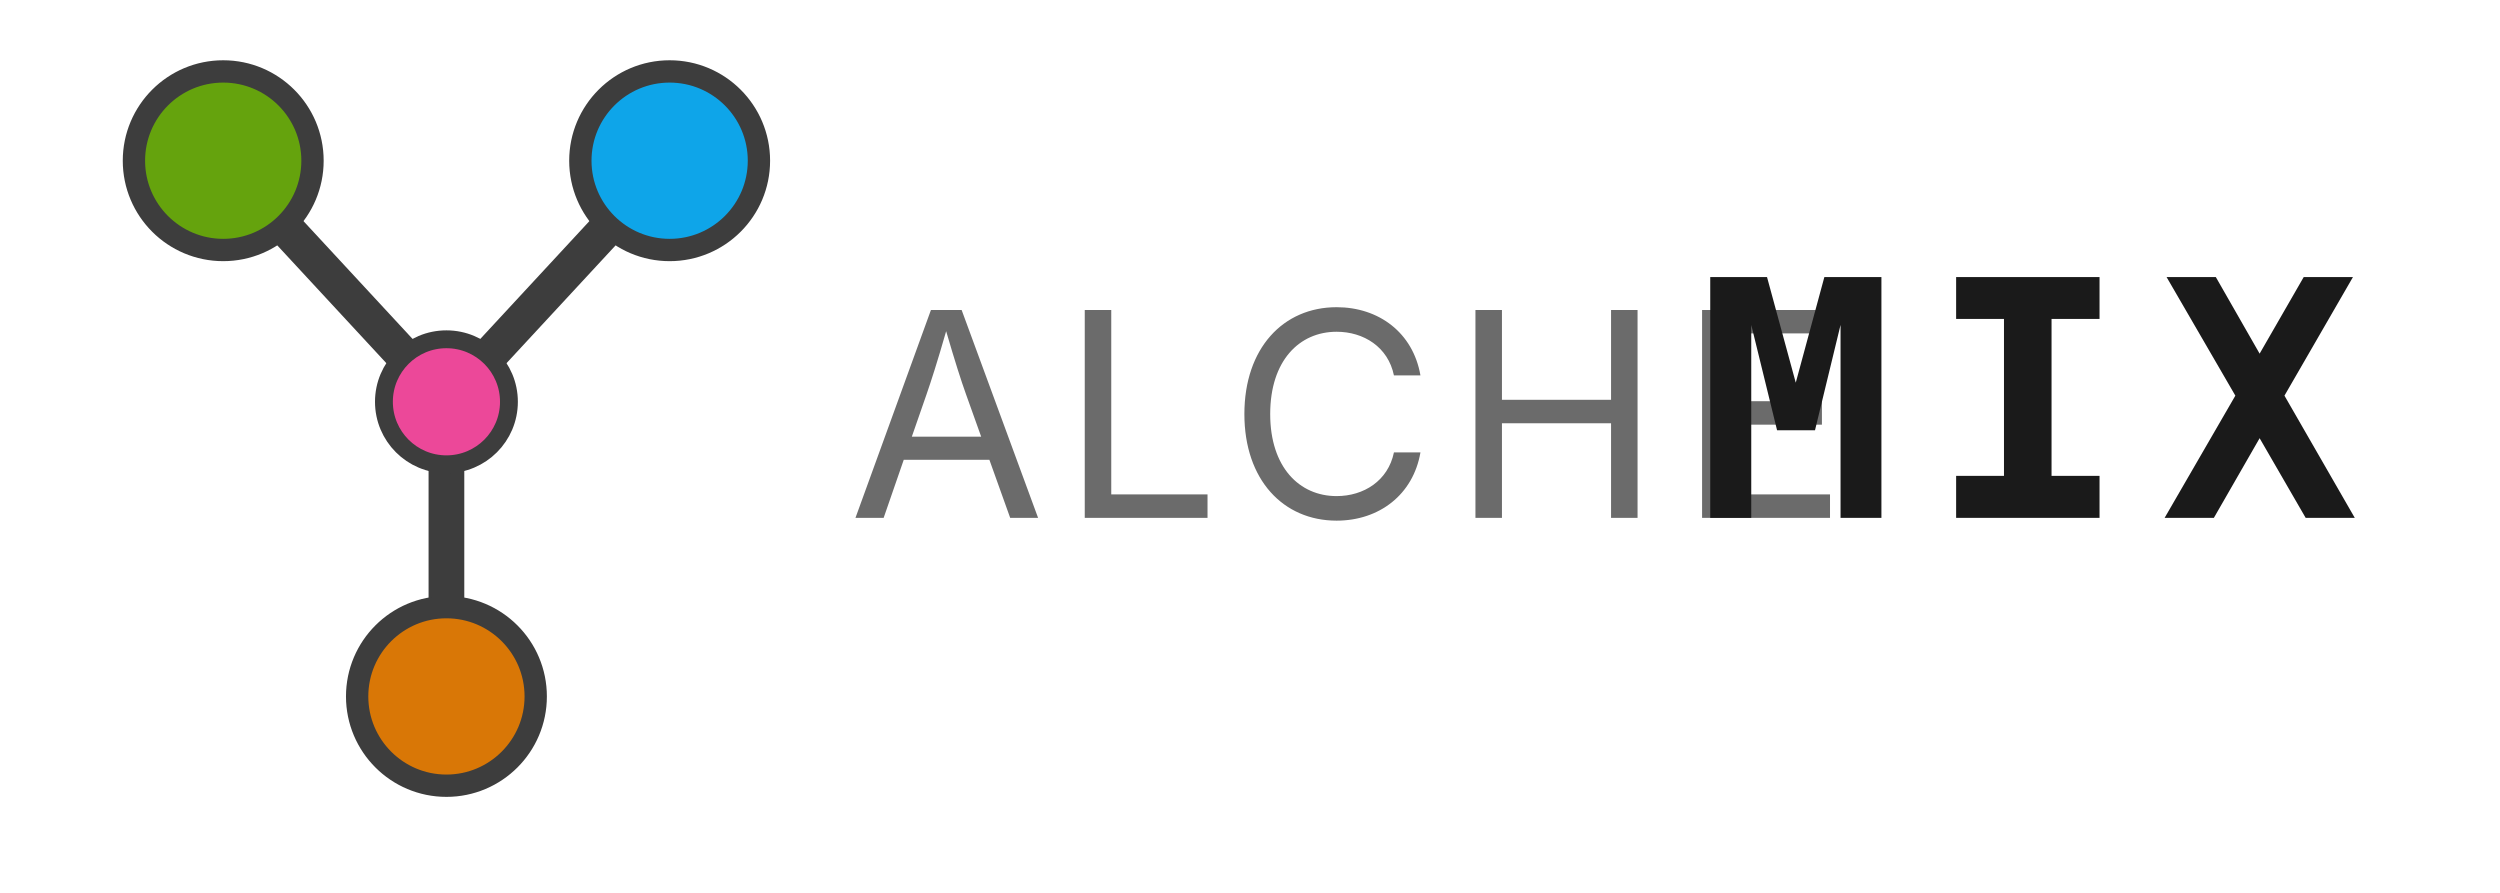
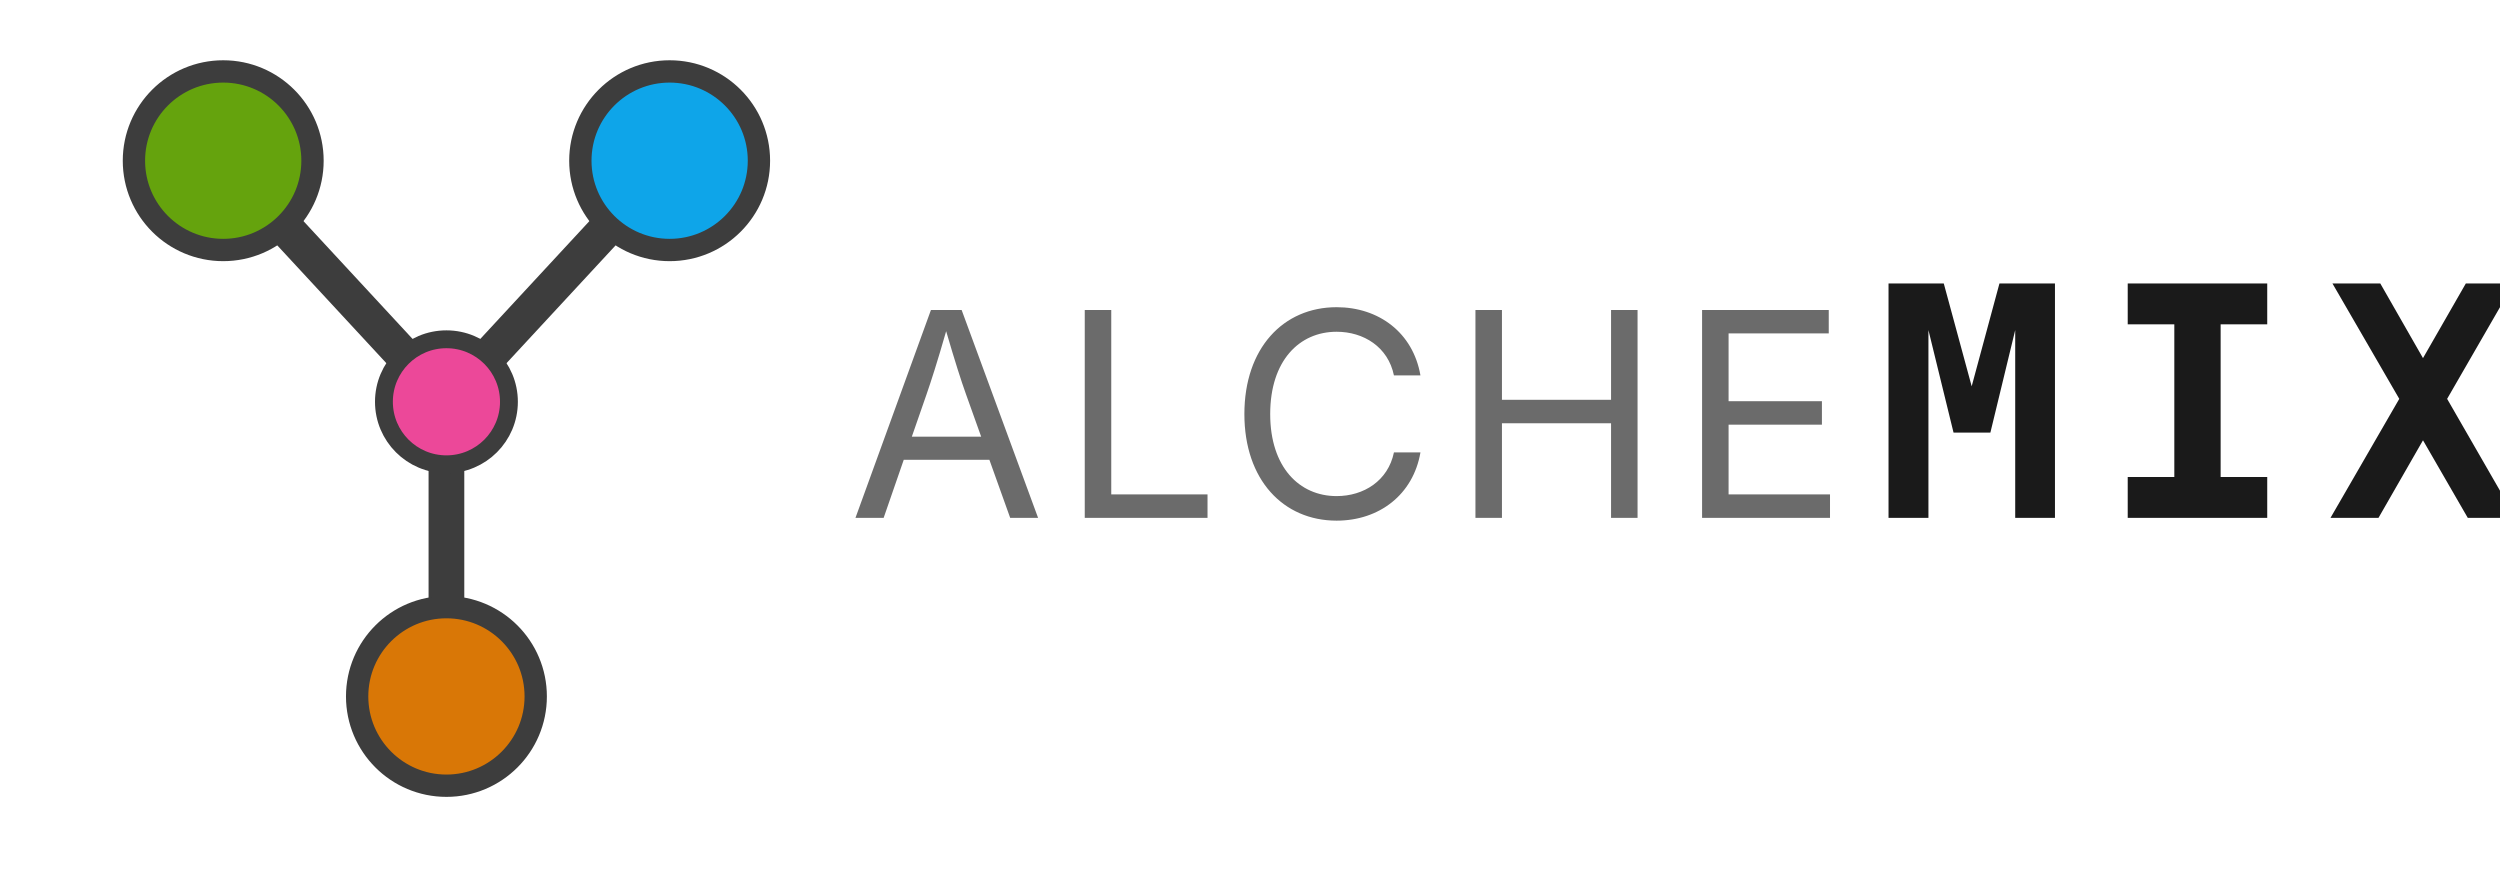
<svg xmlns="http://www.w3.org/2000/svg" viewBox="0 0 280 100" fill="none">
  <g transform="translate(0, 0)">
    <g stroke="#3D3D3D" stroke-width="4" stroke-linecap="round">
      <line x1="50" y1="45" x2="25" y2="18" />
      <line x1="50" y1="45" x2="75" y2="18" />
      <line x1="50" y1="45" x2="50" y2="78" />
    </g>
    <circle cx="25" cy="18" r="10" fill="#65A30D" stroke="#3D3D3D" stroke-width="2.5" />
    <circle cx="75" cy="18" r="10" fill="#0EA5E9" stroke="#3D3D3D" stroke-width="2.5" />
    <circle cx="50" cy="78" r="10" fill="#D97706" stroke="#3D3D3D" stroke-width="2.5" />
    <circle cx="50" cy="45" r="7" fill="#EC4899" stroke="#3D3D3D" stroke-width="2" />
  </g>
  <g transform="translate(95, 58)">
    <text font-family="Inter, -apple-system, BlinkMacSystemFont, sans-serif" font-size="32" font-weight="400" fill="#6B6B6B" letter-spacing="0.05em">ALCHE</text>
-     <text x="95" font-family="'JetBrains Mono', 'SF Mono', Consolas, monospace" font-size="37" font-weight="700" fill="#1A1A1A" letter-spacing="0.1em">MIX</text>
+     <text x="115" font-family="'JetBrains Mono', 'SF Mono', Consolas, monospace" font-size="36" font-weight="700" fill="#1A1A1A" letter-spacing="0.1em">MIX</text>
  </g>
</svg>
